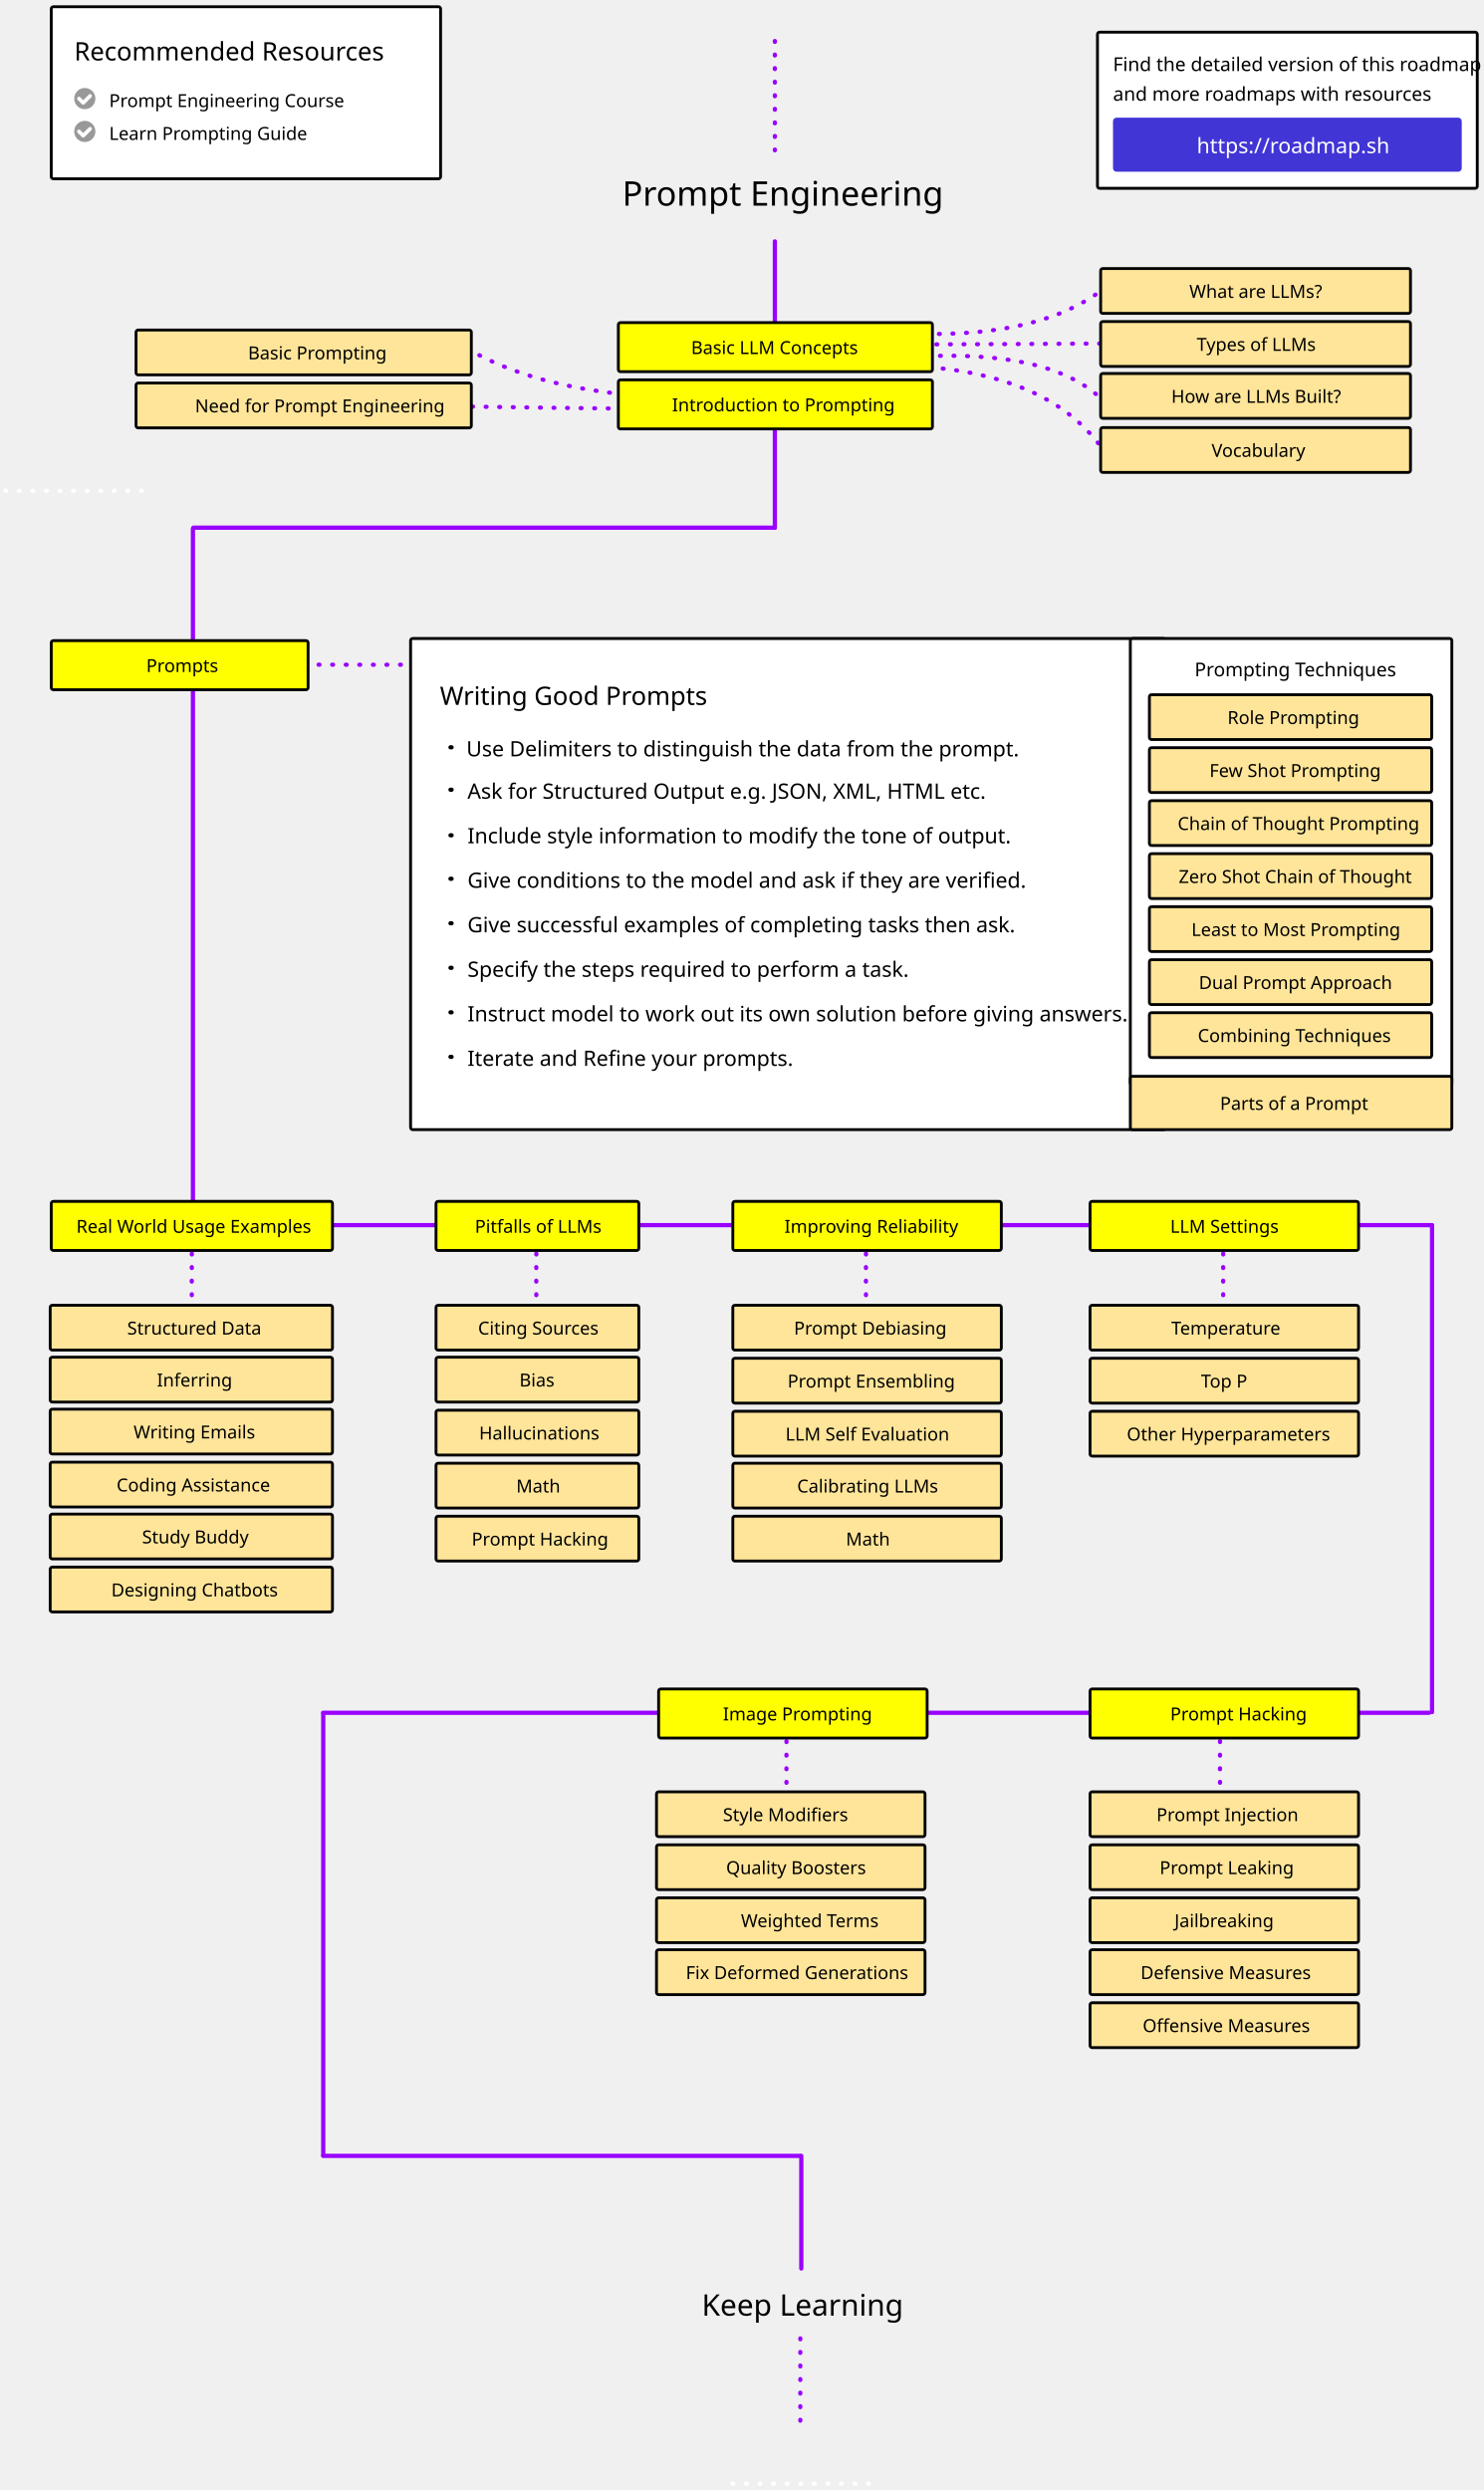
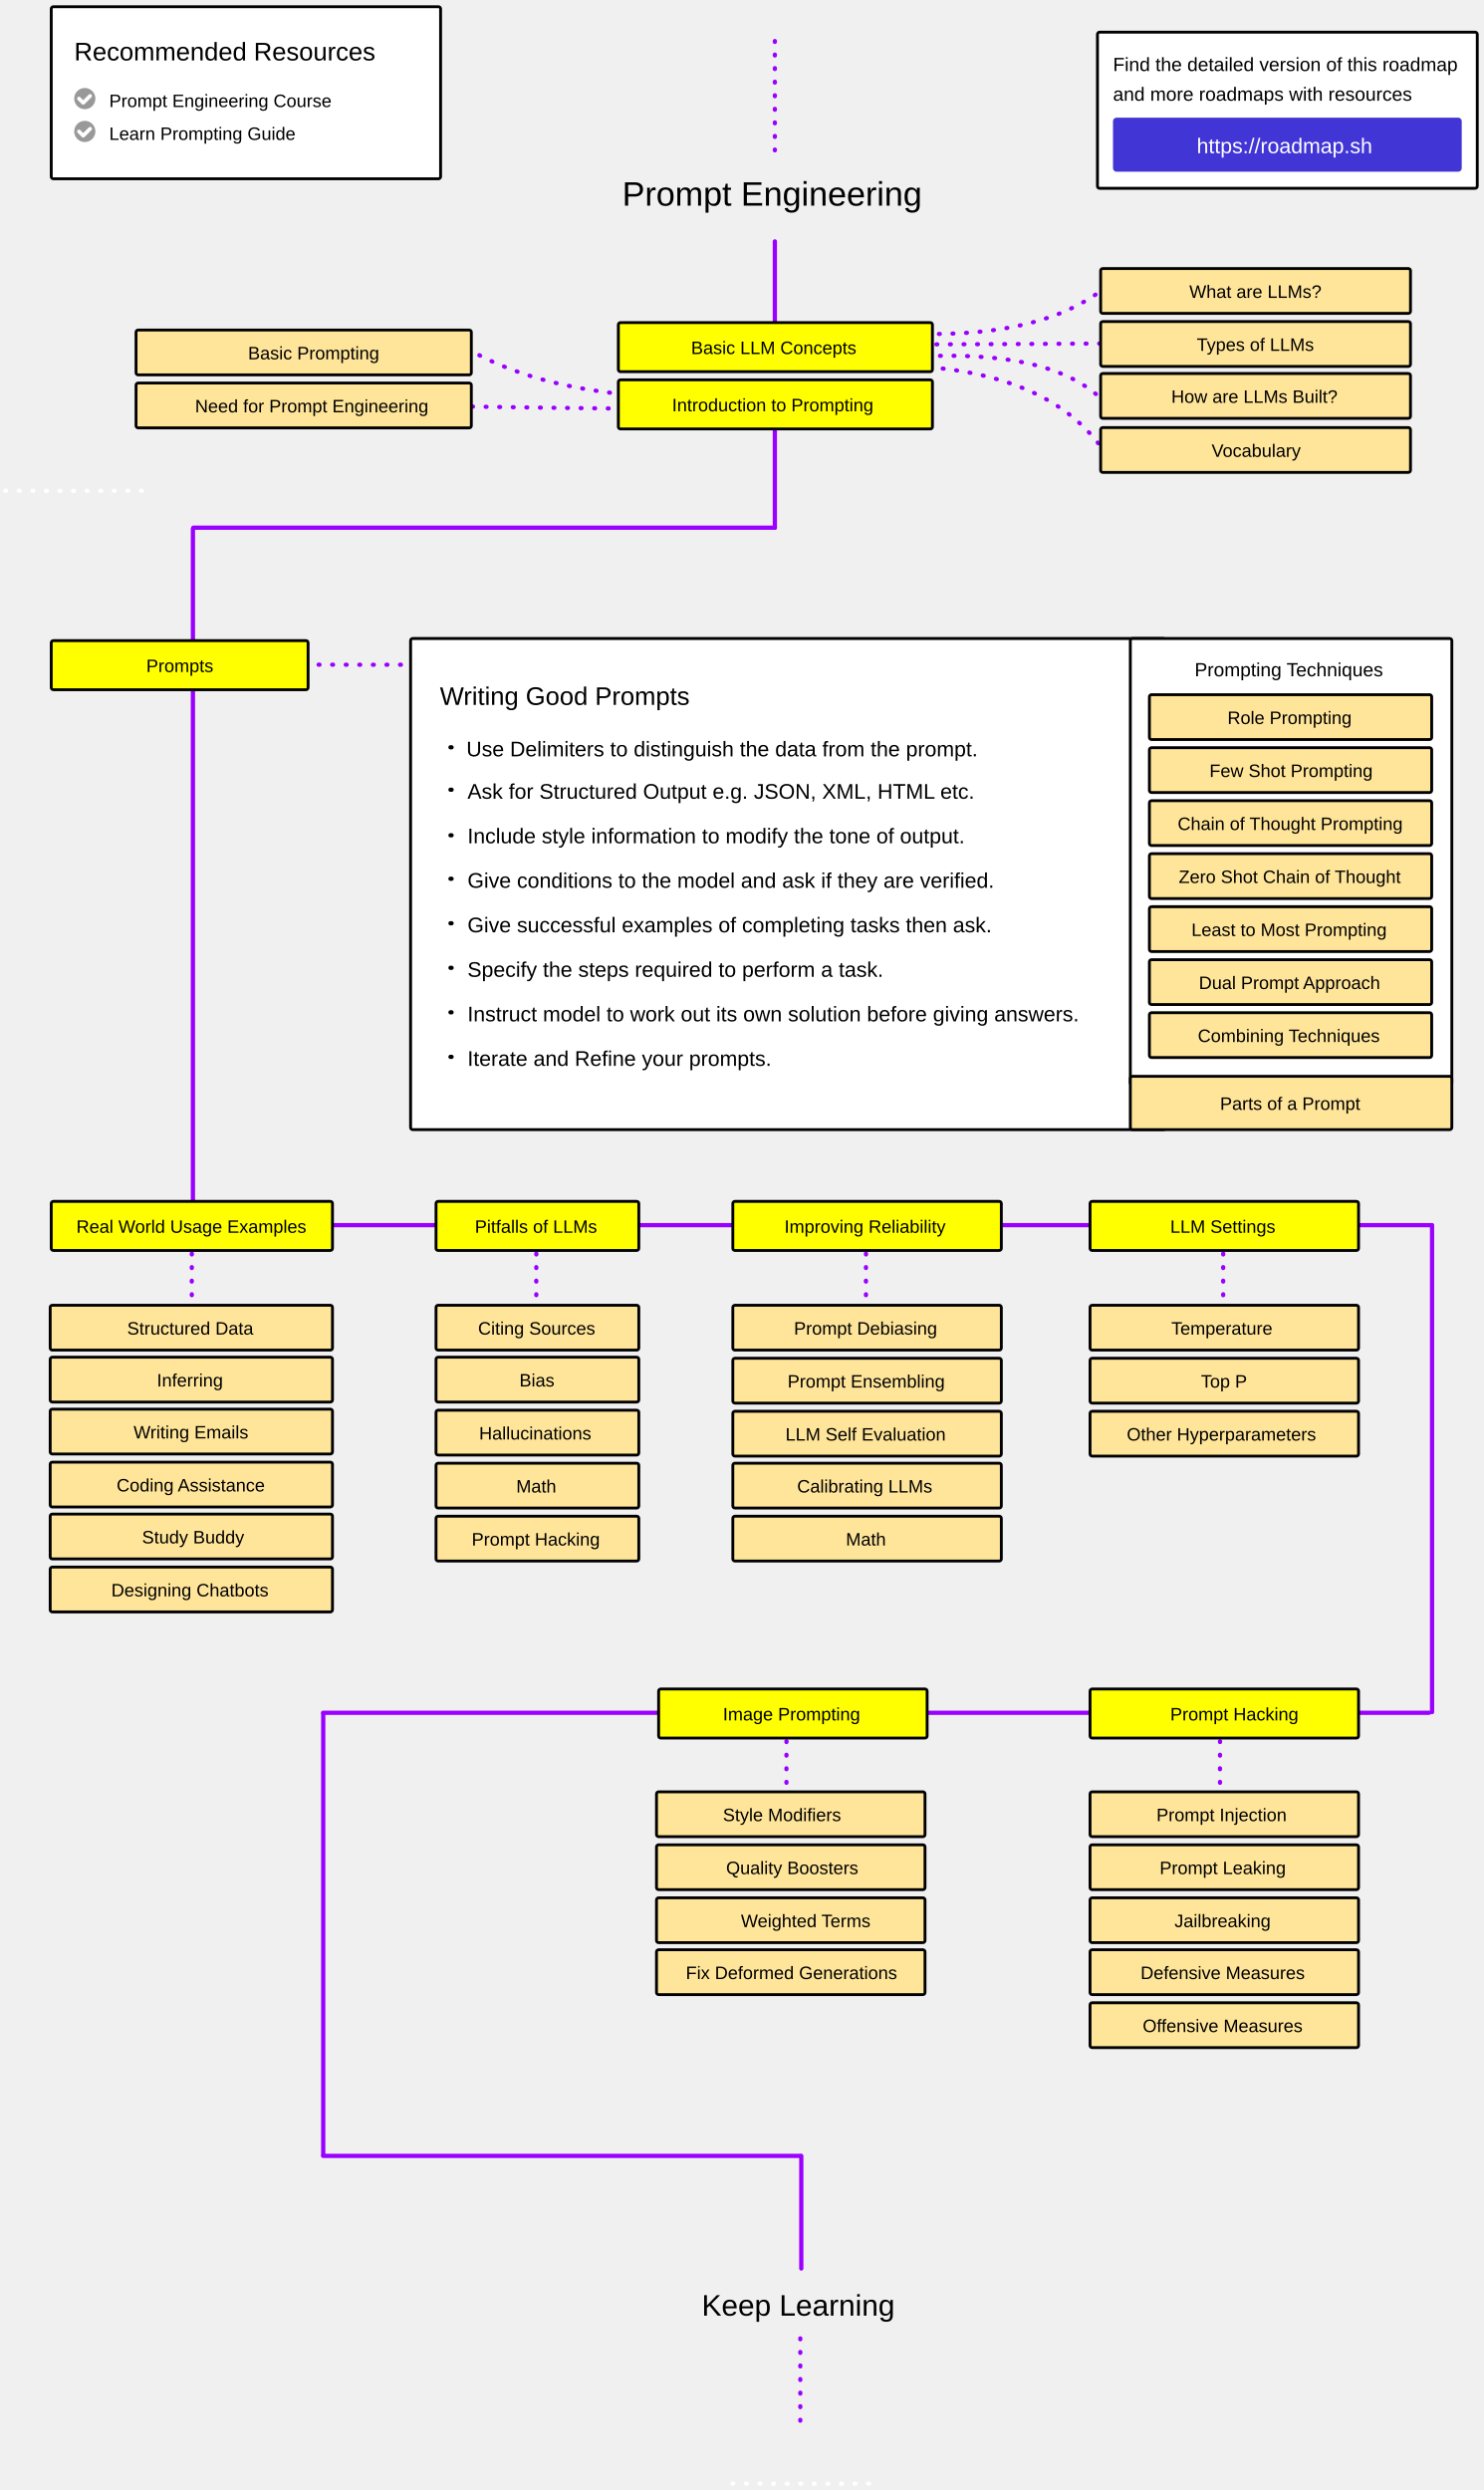
- <svg xmlns="http://www.w3.org/2000/svg" viewBox="124 200 1400 2349" style="font-family: balsamiq">
+ <svg xmlns="http://www.w3.org/2000/svg" viewBox="124 200 1400 2349" style="font-family: Arial">
  <path d="M878.788 1815.794Q653.788 1815.794 428.788 1815.794" fill="none" stroke="rgb(153,0,255)" stroke-width="4" stroke-linecap="round" stroke-linejoin="round" />
  <path d="M987.879 545.455Q1117.109 552.912 1166.667 627.273" fill="none" stroke="rgb(153,0,255)" stroke-width="4" stroke-linecap="round" stroke-linejoin="round" stroke-dasharray="0.8 12" />
  <path d="M866 1816.995Q865.841 1868.004 866 1919.091" fill="none" stroke="rgb(153,0,255)" stroke-width="4" stroke-linecap="round" stroke-linejoin="round" stroke-dasharray="0.8 12" />
  <g class="clickable-group" data-group-id="100-image-prompting:style-modifiers">
    <rect x="743.35" y="1890.35" width="253.3" height="42.3" rx="2" fill="rgb(255,229,153)" fill-opacity="1" stroke="rgb(0,0,0)" stroke-width="2.7" />
    <text x="806" y="1918" fill="rgb(0,0,0)" font-style="normal" font-weight="normal" font-size="17px">
      <tspan>Style Modifiers</tspan>
    </text>
  </g>
  <g class="clickable-group" data-group-id="101-image-prompting:quality-boosters">
    <rect x="743.35" y="1940.35" width="253.3" height="42.3" rx="2" fill="rgb(255,229,153)" fill-opacity="1" stroke="rgb(0,0,0)" stroke-width="2.7" />
    <text x="809" y="1968" fill="rgb(0,0,0)" font-style="normal" font-weight="normal" font-size="17px">
      <tspan>Quality Boosters</tspan>
    </text>
  </g>
  <g class="clickable-group" data-group-id="102-image-prompting:weighted-terms">
    <rect x="743.35" y="1990.35" width="253.3" height="42.3" rx="2" fill="rgb(255,229,153)" fill-opacity="1" stroke="rgb(0,0,0)" stroke-width="2.7" />
    <text x="823" y="2018" fill="rgb(0,0,0)" font-style="normal" font-weight="normal" font-size="17px">
      <tspan>Weighted Terms</tspan>
    </text>
  </g>
  <g class="clickable-group" data-group-id="103-image-prompting:deformed-generations">
    <rect x="743.35" y="2039.35" width="253.3" height="42.3" rx="2" fill="rgb(255,229,153)" fill-opacity="1" stroke="rgb(0,0,0)" stroke-width="2.7" />
    <text x="771" y="2067" fill="rgb(0,0,0)" font-style="normal" font-weight="normal" font-size="17px">
      <tspan>Fix Deformed Generations</tspan>
    </text>
  </g>
  <path d="M1275 1816.995Q1274.841 1868.004 1275 1919.091" fill="none" stroke="rgb(153,0,255)" stroke-width="4" stroke-linecap="round" stroke-linejoin="round" stroke-dasharray="0.8 12" />
  <path d="M630 1356.995Q629.841 1408.004 630 1459.091" fill="none" stroke="rgb(153,0,255)" stroke-width="4" stroke-linecap="round" stroke-linejoin="round" stroke-dasharray="0.8 12" />
  <path d="M1474.242 1355.794Q890.318 1355.794 306.393 1355.794" fill="none" stroke="rgb(153,0,255)" stroke-width="4" stroke-linecap="round" stroke-linejoin="round" />
  <path d="M305 1356.995Q304.834 1410.484 305 1464.054" fill="none" stroke="rgb(153,0,255)" stroke-width="4" stroke-linecap="round" stroke-linejoin="round" stroke-dasharray="0.8 12" />
  <path d="M399 827Q473.066 827.23 547.245 827" fill="none" stroke="rgb(153,0,255)" stroke-width="4" stroke-linecap="round" stroke-linejoin="round" stroke-dasharray="0.8 12" />
  <path d="M306 698.71Q306 1026.298 306 1353.885" fill="none" stroke="rgb(153,0,255)" stroke-width="4" stroke-linecap="round" stroke-linejoin="round" />
  <path d="M855 594.71Q855 646.252 855 697.794" fill="none" stroke="rgb(153,0,255)" stroke-width="4" stroke-linecap="round" stroke-linejoin="round" />
  <path d="M840 838.333Q677.915 838.013 515.667 838.333" fill="none" stroke="rgb(153,0,255)" stroke-width="4" stroke-linecap="round" stroke-linejoin="round" stroke-dasharray="0.8 12" />
  <rect x="511.35" y="802.35" width="712.3" height="463.3" rx="2" fill="rgb(255,255,255)" fill-opacity="1" stroke="rgb(0,0,0)" stroke-width="2.7" />
  <path d="M565 529Q626.629 564.978 724 573" fill="none" stroke="rgb(153,0,255)" stroke-width="4" stroke-linecap="round" stroke-linejoin="round" stroke-dasharray="0.8 12" />
  <path d="M531 583Q643.91 584.85 757 586" fill="none" stroke="rgb(153,0,255)" stroke-width="4" stroke-linecap="round" stroke-linejoin="round" stroke-dasharray="0.8 12" />
  <path d="M997 515Q1107.094 516.382 1164 473.333" fill="none" stroke="rgb(153,0,255)" stroke-width="4" stroke-linecap="round" stroke-linejoin="round" stroke-dasharray="0.8 12" />
  <path d="M998 536Q1122.299 531.202 1168 581.333" fill="none" stroke="rgb(153,0,255)" stroke-width="4" stroke-linecap="round" stroke-linejoin="round" stroke-dasharray="0.8 12" />
  <path d="M969 525Q1071.949 524.704 1175 524" fill="none" stroke="rgb(153,0,255)" stroke-width="4" stroke-linecap="round" stroke-linejoin="round" stroke-dasharray="0.8 12" />
  <text x="711" y="394" fill="rgb(0,0,0)" font-style="normal" font-weight="normal" font-size="32px">
    <tspan>Prompt Engineering</tspan>
  </text>
  <path d="M855 238.71Q855 290.252 855 341.794" fill="none" stroke="rgb(153,0,255)" stroke-width="4" stroke-linecap="round" stroke-linejoin="round" stroke-dasharray="0.8 12" />
  <rect x="1159.35" y="230.35" width="358.3" height="147.3" rx="2" fill="rgb(255,255,255)" fill-opacity="1" stroke="rgb(0,0,0)" stroke-width="2.7" />
  <text x="1174" y="267" fill="rgb(0,0,0)" font-style="normal" font-weight="normal" font-size="18px">
    <tspan>Find the detailed version of this roadmap</tspan>
  </text>
  <text x="1174" y="295" fill="rgb(0,0,0)" font-style="normal" font-weight="normal" font-size="18px">
    <tspan>and more roadmaps with resources</tspan>
  </text>
  <g class="clickable-group" data-group-id="ext_link:roadmap.sh">
    <rect x="1175.35" y="312.35" width="326.3" height="48.3" rx="2" fill="rgb(65,53,214)" fill-opacity="1" stroke="rgb(65,53,214)" stroke-width="2.7" />
    <text x="1253" y="344.5" fill="rgb(255,255,255)" font-style="normal" font-weight="normal" font-size="20px">
      <tspan>https://roadmap.sh</tspan>
    </text>
  </g>
  <path d="M855 427.71Q855 479.252 855 530.794" fill="none" stroke="rgb(153,0,255)" stroke-width="4" stroke-linecap="round" stroke-linejoin="round" />
  <rect x="172.35" y="206.35" width="367.3" height="162.3" rx="2" fill="rgb(255,255,255)" fill-opacity="1" stroke="rgb(0,0,0)" stroke-width="2.7" />
  <g class="clickable-group" data-group-id="ext_link:www.deeplearning.ai/short-courses/chatgpt-prompt-engineering-for-developers/">
    <text x="227" y="301" fill="rgb(0,0,0)" font-style="normal" font-weight="normal" font-size="17px">
      <tspan>Prompt Engineering Course</tspan>
    </text>
    <g>
      <circle cx="204" cy="293" r="10" fill="rgb(255,255,255)" />
      <circle cx="204" cy="293" r="10" fill="rgb(153,153,153)" />
      <path d="M198.5 293L202.5 297 209 290.5" fill="none" stroke="#fff" stroke-width="3.5" stroke-linecap="round" stroke-linejoin="round" />
    </g>
  </g>
  <g class="clickable-group" data-group-id="ext_link:learnprompting.org/docs/intro">
    <text x="227" y="332" fill="rgb(0,0,0)" font-style="normal" font-weight="normal" font-size="17px">
      <tspan>Learn Prompting Guide</tspan>
    </text>
    <g>
      <circle cx="204" cy="324" r="10" fill="rgb(255,255,255)" />
      <circle cx="204" cy="324" r="10" fill="rgb(153,153,153)" />
      <path d="M198.5 324L202.5 328 209 321.5" fill="none" stroke="#fff" stroke-width="3.5" stroke-linecap="round" stroke-linejoin="round" />
    </g>
  </g>
  <text x="194" y="257" fill="rgb(0,0,0)" font-style="normal" font-weight="normal" font-size="24px">
    <tspan>Recommended Resources</tspan>
  </text>
  <g class="clickable-group" data-group-id="100-basic-llm">
    <rect x="707.35" y="504.35" width="296.3" height="46.3" rx="2" fill="rgb(255,255,0)" fill-opacity="1" stroke="rgb(0,0,0)" stroke-width="2.7" />
    <text x="776" y="534" fill="rgb(0,0,0)" font-style="normal" font-weight="normal" font-size="17px">
      <tspan>Basic LLM Concepts</tspan>
    </text>
  </g>
  <g class="clickable-group" data-group-id="100-basic-llm:what-are-llms">
    <rect x="1162.35" y="453.35" width="292.3" height="42.3" rx="2" fill="rgb(255,229,153)" fill-opacity="1" stroke="rgb(0,0,0)" stroke-width="2.7" />
    <text x="1246" y="481" fill="rgb(0,0,0)" font-style="normal" font-weight="normal" font-size="17px">
      <tspan>What are LLMs?</tspan>
    </text>
  </g>
  <g class="clickable-group" data-group-id="101-basic-llm:llm-types">
    <rect x="1162.35" y="503.35" width="292.3" height="42.3" rx="2" fill="rgb(255,229,153)" fill-opacity="1" stroke="rgb(0,0,0)" stroke-width="2.7" />
    <text x="1253" y="531" fill="rgb(0,0,0)" font-style="normal" font-weight="normal" font-size="17px">
      <tspan>Types of LLMs</tspan>
    </text>
  </g>
  <g class="clickable-group" data-group-id="102-basic-llm:how-llms-built">
    <rect x="1162.35" y="552.35" width="292.3" height="42.3" rx="2" fill="rgb(255,229,153)" fill-opacity="1" stroke="rgb(0,0,0)" stroke-width="2.7" />
    <text x="1229" y="580" fill="rgb(0,0,0)" font-style="normal" font-weight="normal" font-size="17px">
      <tspan>How are LLMs Built?</tspan>
    </text>
  </g>
  <g class="clickable-group" data-group-id="101-prompting-introduction">
    <rect x="707.35" y="558.35" width="296.3" height="46.3" rx="2" fill="rgb(255,255,0)" fill-opacity="1" stroke="rgb(0,0,0)" stroke-width="2.7" />
    <text x="758" y="588" fill="rgb(0,0,0)" font-style="normal" font-weight="normal" font-size="17px">
      <tspan>Introduction to Prompting</tspan>
    </text>
  </g>
  <g class="clickable-group" data-group-id="101-prompting-introduction:need-for-prompting">
    <rect x="252.35" y="561.35" width="316.3" height="42.3" rx="2" fill="rgb(255,229,153)" fill-opacity="1" stroke="rgb(0,0,0)" stroke-width="2.7" />
    <text x="308" y="589" fill="rgb(0,0,0)" font-style="normal" font-weight="normal" font-size="17px">
      <tspan>Need for Prompt Engineering</tspan>
    </text>
  </g>
  <g class="clickable-group" data-group-id="100-prompting-introduction:basic-prompting">
    <rect x="252.35" y="511.35" width="316.3" height="42.3" rx="2" fill="rgb(255,229,153)" fill-opacity="1" stroke="rgb(0,0,0)" stroke-width="2.7" />
    <text x="358" y="539" fill="rgb(0,0,0)" font-style="normal" font-weight="normal" font-size="17px">
      <tspan>Basic Prompting</tspan>
    </text>
  </g>
  <g class="clickable-group" data-group-id="102-prompts">
    <rect x="172.35" y="804.35" width="242.3" height="46.3" rx="2" fill="rgb(255,255,0)" fill-opacity="1" stroke="rgb(0,0,0)" stroke-width="2.7" />
    <text x="262" y="834" fill="rgb(0,0,0)" font-style="normal" font-weight="normal" font-size="17px">
      <tspan>Prompts</tspan>
    </text>
  </g>
  <g class="clickable-group" data-group-id="100-prompts:good-prompts:use-delimiters">
    <text x="564" y="913.5" fill="rgb(0,0,0)" font-style="normal" font-weight="normal" font-size="20px">
      <tspan>Use Delimiters to distinguish the data from the prompt.</tspan>
    </text>
  </g>
  <g class="clickable-group" data-group-id="101-prompts:good-prompts:structured-data">
    <text x="565" y="953.5" fill="rgb(0,0,0)" font-style="normal" font-weight="normal" font-size="20px">
      <tspan>Ask for Structured Output e.g. JSON, XML, HTML etc.</tspan>
    </text>
  </g>
  <g class="clickable-group" data-group-id="102-prompts:good-prompts:style-information">
    <text x="565" y="995.5" fill="rgb(0,0,0)" font-style="normal" font-weight="normal" font-size="20px">
      <tspan>Include style information to modify the tone of output.</tspan>
    </text>
  </g>
  <g class="clickable-group" data-group-id="103-prompts:good-prompts:give-conditions">
    <text x="565" y="1037.5" fill="rgb(0,0,0)" font-style="normal" font-weight="normal" font-size="20px">
      <tspan>Give conditions to the model and ask if they are verified.</tspan>
    </text>
  </g>
  <g class="clickable-group" data-group-id="104-prompts:good-prompts:give-examples">
    <text x="565" y="1079.5" fill="rgb(0,0,0)" font-style="normal" font-weight="normal" font-size="20px">
      <tspan>Give successful examples of completing tasks then ask.</tspan>
    </text>
  </g>
  <g class="clickable-group" data-group-id="105-prompts:good-prompts:include-steps">
    <text x="565" y="1121.5" fill="rgb(0,0,0)" font-style="normal" font-weight="normal" font-size="20px">
      <tspan>Specify the steps required to perform a task.</tspan>
    </text>
  </g>
  <g class="clickable-group" data-group-id="106-prompts:good-prompts:workout-solution">
    <text x="565" y="1163.5" fill="rgb(0,0,0)" font-style="normal" font-weight="normal" font-size="20px">
      <tspan>Instruct model to work out its own solution before giving answers. </tspan>
    </text>
  </g>
  <g class="clickable-group" data-group-id="107-prompts:good-prompts:iterate-refine">
    <text x="565" y="1205.5" fill="rgb(0,0,0)" font-style="normal" font-weight="normal" font-size="20px">
      <tspan>Iterate and Refine your prompts.</tspan>
    </text>
  </g>
  <text x="539" y="865" fill="rgb(0,0,0)" font-style="normal" font-weight="normal" font-size="24px">
    <tspan>Writing Good Prompts</tspan>
  </text>
  <rect x="1190.35" y="802.35" width="303.3" height="421.3" rx="2" fill="rgb(255,255,255)" fill-opacity="1" stroke="rgb(0,0,0)" stroke-width="2.7" />
  <g class="clickable-group" data-group-id="100-prompts:prompting-techniques:role-prompting">
    <rect x="1208.35" y="855.35" width="266.3" height="42.3" rx="2" fill="rgb(255,229,153)" fill-opacity="1" stroke="rgb(0,0,0)" stroke-width="2.7" />
    <text x="1282" y="883" fill="rgb(0,0,0)" font-style="normal" font-weight="normal" font-size="17px">
      <tspan>Role Prompting</tspan>
    </text>
  </g>
  <g class="clickable-group" data-group-id="101-prompts:prompting-techniques:few-shot-prompting">
    <rect x="1208.35" y="905.35" width="266.3" height="42.3" rx="2" fill="rgb(255,229,153)" fill-opacity="1" stroke="rgb(0,0,0)" stroke-width="2.7" />
    <text x="1265" y="933" fill="rgb(0,0,0)" font-style="normal" font-weight="normal" font-size="17px">
      <tspan>Few Shot Prompting</tspan>
    </text>
  </g>
  <g class="clickable-group" data-group-id="102-prompts:prompting-techniques:chain-of-thought">
    <rect x="1208.35" y="955.35" width="266.3" height="42.3" rx="2" fill="rgb(255,229,153)" fill-opacity="1" stroke="rgb(0,0,0)" stroke-width="2.7" />
    <text x="1235" y="983" fill="rgb(0,0,0)" font-style="normal" font-weight="normal" font-size="17px">
      <tspan>Chain of Thought Prompting</tspan>
    </text>
  </g>
  <g class="clickable-group" data-group-id="103-prompts:prompting-techniques:zeroshot-chain-of-thought">
    <rect x="1208.35" y="1005.35" width="266.3" height="42.3" rx="2" fill="rgb(255,229,153)" fill-opacity="1" stroke="rgb(0,0,0)" stroke-width="2.7" />
    <text x="1236" y="1033" fill="rgb(0,0,0)" font-style="normal" font-weight="normal" font-size="17px">
      <tspan>Zero Shot Chain of Thought</tspan>
    </text>
  </g>
  <g class="clickable-group" data-group-id="104-prompts:prompting-techniques:least-to-most">
    <rect x="1208.35" y="1055.35" width="266.3" height="42.3" rx="2" fill="rgb(255,229,153)" fill-opacity="1" stroke="rgb(0,0,0)" stroke-width="2.7" />
    <text x="1248" y="1083" fill="rgb(0,0,0)" font-style="normal" font-weight="normal" font-size="17px">
      <tspan>Least to Most Prompting</tspan>
    </text>
  </g>
  <g class="clickable-group" data-group-id="105-prompts:prompting-techniques:dual-prompt">
    <rect x="1208.35" y="1105.35" width="266.3" height="42.3" rx="2" fill="rgb(255,229,153)" fill-opacity="1" stroke="rgb(0,0,0)" stroke-width="2.7" />
    <text x="1255" y="1133" fill="rgb(0,0,0)" font-style="normal" font-weight="normal" font-size="17px">
      <tspan>Dual Prompt Approach</tspan>
    </text>
  </g>
  <g class="clickable-group" data-group-id="106-prompts:prompting-techniques:combining-techniques">
    <rect x="1208.35" y="1155.35" width="266.3" height="42.3" rx="2" fill="rgb(255,229,153)" fill-opacity="1" stroke="rgb(0,0,0)" stroke-width="2.7" />
    <text x="1254" y="1183" fill="rgb(0,0,0)" font-style="normal" font-weight="normal" font-size="17px">
      <tspan>Combining Techniques</tspan>
    </text>
  </g>
  <text x="1251" y="838" fill="rgb(0,0,0)" font-style="normal" font-weight="normal" font-size="18px">
    <tspan>Prompting Techniques</tspan>
  </text>
  <g class="clickable-group" data-group-id="101-prompts:parts-of-a-prompt">
    <rect x="1190.35" y="1215.35" width="303.3" height="50.3" rx="2" fill="rgb(255,229,153)" fill-opacity="1" stroke="rgb(0,0,0)" stroke-width="2.7" />
    <text x="1275" y="1247" fill="rgb(0,0,0)" font-style="normal" font-weight="normal" font-size="17px">
      <tspan>Parts of a Prompt</tspan>
    </text>
  </g>
  <path d="M855.041 697.794Q580.717 697.794 306.393 697.794" fill="none" stroke="rgb(153,0,255)" stroke-width="4" stroke-linecap="round" stroke-linejoin="round" />
  <g class="clickable-group" data-group-id="103-real-world">
    <rect x="172.35" y="1333.35" width="265.3" height="46.3" rx="2" fill="rgb(255,255,0)" fill-opacity="1" stroke="rgb(0,0,0)" stroke-width="2.7" />
    <text x="196" y="1363" fill="rgb(0,0,0)" font-style="normal" font-weight="normal" font-size="17px">
      <tspan>Real World Usage Examples</tspan>
    </text>
  </g>
  <g class="clickable-group" data-group-id="100-real-world:structured-data">
    <rect x="171.35" y="1431.35" width="266.3" height="42.3" rx="2" fill="rgb(255,229,153)" fill-opacity="1" stroke="rgb(0,0,0)" stroke-width="2.7" />
    <text x="244" y="1459" fill="rgb(0,0,0)" font-style="normal" font-weight="normal" font-size="17px">
      <tspan>Structured Data</tspan>
    </text>
  </g>
  <g class="clickable-group" data-group-id="101-real-world:inferring">
    <rect x="171.35" y="1480.35" width="266.3" height="42.3" rx="2" fill="rgb(255,229,153)" fill-opacity="1" stroke="rgb(0,0,0)" stroke-width="2.7" />
    <text x="272" y="1508" fill="rgb(0,0,0)" font-style="normal" font-weight="normal" font-size="17px">
      <tspan>Inferring</tspan>
    </text>
  </g>
  <g class="clickable-group" data-group-id="102-real-world:writing-emails">
    <rect x="171.35" y="1529.35" width="266.3" height="42.3" rx="2" fill="rgb(255,229,153)" fill-opacity="1" stroke="rgb(0,0,0)" stroke-width="2.7" />
    <text x="250" y="1557" fill="rgb(0,0,0)" font-style="normal" font-weight="normal" font-size="17px">
      <tspan>Writing Emails</tspan>
    </text>
  </g>
  <g class="clickable-group" data-group-id="103-real-world:coding-assistance">
    <rect x="171.35" y="1579.35" width="266.3" height="42.3" rx="2" fill="rgb(255,229,153)" fill-opacity="1" stroke="rgb(0,0,0)" stroke-width="2.7" />
    <text x="234" y="1607" fill="rgb(0,0,0)" font-style="normal" font-weight="normal" font-size="17px">
      <tspan>Coding Assistance</tspan>
    </text>
  </g>
  <g class="clickable-group" data-group-id="104-real-world:study-buddy">
    <rect x="171.35" y="1628.35" width="266.3" height="42.3" rx="2" fill="rgb(255,229,153)" fill-opacity="1" stroke="rgb(0,0,0)" stroke-width="2.7" />
    <text x="258" y="1656" fill="rgb(0,0,0)" font-style="normal" font-weight="normal" font-size="17px">
      <tspan>Study Buddy</tspan>
    </text>
  </g>
  <g class="clickable-group" data-group-id="105-real-world:designing-chatbots">
    <rect x="171.35" y="1678.35" width="266.3" height="42.3" rx="2" fill="rgb(255,229,153)" fill-opacity="1" stroke="rgb(0,0,0)" stroke-width="2.7" />
    <text x="229" y="1706" fill="rgb(0,0,0)" font-style="normal" font-weight="normal" font-size="17px">
      <tspan>Designing Chatbots</tspan>
    </text>
  </g>
  <g class="clickable-group" data-group-id="104-llm-pitfalls">
    <rect x="535.35" y="1333.35" width="191.3" height="46.3" rx="2" fill="rgb(255,255,0)" fill-opacity="1" stroke="rgb(0,0,0)" stroke-width="2.7" />
    <text x="572" y="1363" fill="rgb(0,0,0)" font-style="normal" font-weight="normal" font-size="17px">
      <tspan>Pitfalls of LLMs</tspan>
    </text>
  </g>
  <g class="clickable-group" data-group-id="100-llm-pitfalls:citing-sources">
    <rect x="535.35" y="1431.35" width="191.3" height="42.3" rx="2" fill="rgb(255,229,153)" fill-opacity="1" stroke="rgb(0,0,0)" stroke-width="2.7" />
    <text x="575" y="1459" fill="rgb(0,0,0)" font-style="normal" font-weight="normal" font-size="17px">
      <tspan>Citing Sources</tspan>
    </text>
  </g>
  <g class="clickable-group" data-group-id="101-llm-pitfalls:bias">
    <rect x="535.35" y="1480.35" width="191.3" height="42.3" rx="2" fill="rgb(255,229,153)" fill-opacity="1" stroke="rgb(0,0,0)" stroke-width="2.7" />
    <text x="614" y="1508" fill="rgb(0,0,0)" font-style="normal" font-weight="normal" font-size="17px">
      <tspan>Bias</tspan>
    </text>
  </g>
  <g class="clickable-group" data-group-id="102-llm-pitfalls:hallucinations">
    <rect x="535.35" y="1530.35" width="191.3" height="42.3" rx="2" fill="rgb(255,229,153)" fill-opacity="1" stroke="rgb(0,0,0)" stroke-width="2.7" />
    <text x="576" y="1558" fill="rgb(0,0,0)" font-style="normal" font-weight="normal" font-size="17px">
      <tspan>Hallucinations</tspan>
    </text>
  </g>
  <g class="clickable-group" data-group-id="103-llm-pitfalls:math">
    <rect x="535.35" y="1580.35" width="191.3" height="42.3" rx="2" fill="rgb(255,229,153)" fill-opacity="1" stroke="rgb(0,0,0)" stroke-width="2.7" />
    <text x="611" y="1608" fill="rgb(0,0,0)" font-style="normal" font-weight="normal" font-size="17px">
      <tspan>Math</tspan>
    </text>
  </g>
  <g class="clickable-group" data-group-id="104-llm-pitfalls:prompt-hacking">
    <rect x="535.35" y="1630.35" width="191.3" height="42.3" rx="2" fill="rgb(255,229,153)" fill-opacity="1" stroke="rgb(0,0,0)" stroke-width="2.7" />
    <text x="569" y="1658" fill="rgb(0,0,0)" font-style="normal" font-weight="normal" font-size="17px">
      <tspan>Prompt Hacking</tspan>
    </text>
  </g>
  <path d="M941 1356.995Q940.841 1408.004 941 1459.091" fill="none" stroke="rgb(153,0,255)" stroke-width="4" stroke-linecap="round" stroke-linejoin="round" stroke-dasharray="0.8 12" />
  <g class="clickable-group" data-group-id="105-reliability">
    <rect x="815.35" y="1333.35" width="253.3" height="46.3" rx="2" fill="rgb(255,255,0)" fill-opacity="1" stroke="rgb(0,0,0)" stroke-width="2.7" />
    <text x="864" y="1363" fill="rgb(0,0,0)" font-style="normal" font-weight="normal" font-size="17px">
      <tspan>Improving Reliability</tspan>
    </text>
  </g>
  <g class="clickable-group" data-group-id="100-reliability:debiasing">
    <rect x="815.35" y="1431.35" width="253.3" height="42.3" rx="2" fill="rgb(255,229,153)" fill-opacity="1" stroke="rgb(0,0,0)" stroke-width="2.7" />
    <text x="873" y="1459" fill="rgb(0,0,0)" font-style="normal" font-weight="normal" font-size="17px">
      <tspan>Prompt Debiasing</tspan>
    </text>
  </g>
  <g class="clickable-group" data-group-id="101-reliability:ensembling">
    <rect x="815.35" y="1481.35" width="253.3" height="42.3" rx="2" fill="rgb(255,229,153)" fill-opacity="1" stroke="rgb(0,0,0)" stroke-width="2.7" />
    <text x="867" y="1509" fill="rgb(0,0,0)" font-style="normal" font-weight="normal" font-size="17px">
      <tspan>Prompt Ensembling</tspan>
    </text>
  </g>
  <g class="clickable-group" data-group-id="102-reliability:self-evaluation">
    <rect x="815.35" y="1531.35" width="253.3" height="42.3" rx="2" fill="rgb(255,229,153)" fill-opacity="1" stroke="rgb(0,0,0)" stroke-width="2.7" />
    <text x="865" y="1559" fill="rgb(0,0,0)" font-style="normal" font-weight="normal" font-size="17px">
      <tspan>LLM Self Evaluation</tspan>
    </text>
  </g>
  <g class="clickable-group" data-group-id="103-reliability:calibrating-llms">
    <rect x="815.35" y="1580.35" width="253.3" height="42.3" rx="2" fill="rgb(255,229,153)" fill-opacity="1" stroke="rgb(0,0,0)" stroke-width="2.7" />
    <text x="876" y="1608" fill="rgb(0,0,0)" font-style="normal" font-weight="normal" font-size="17px">
      <tspan>Calibrating LLMs</tspan>
    </text>
  </g>
  <g class="clickable-group" data-group-id="104-reliability:math">
    <rect x="815.35" y="1630.35" width="253.3" height="42.3" rx="2" fill="rgb(255,229,153)" fill-opacity="1" stroke="rgb(0,0,0)" stroke-width="2.7" />
    <text x="922" y="1658" fill="rgb(0,0,0)" font-style="normal" font-weight="normal" font-size="17px">
      <tspan>Math</tspan>
    </text>
  </g>
  <path d="M1278 1356.995Q1277.841 1408.004 1278 1459.091" fill="none" stroke="rgb(153,0,255)" stroke-width="4" stroke-linecap="round" stroke-linejoin="round" stroke-dasharray="0.8 12" />
  <g class="clickable-group" data-group-id="106-llm-settings">
    <rect x="1152.35" y="1333.35" width="253.3" height="46.3" rx="2" fill="rgb(255,255,0)" fill-opacity="1" stroke="rgb(0,0,0)" stroke-width="2.7" />
    <text x="1228" y="1363" fill="rgb(0,0,0)" font-style="normal" font-weight="normal" font-size="17px">
      <tspan>LLM Settings</tspan>
    </text>
  </g>
  <g class="clickable-group" data-group-id="100-llm-settings:temperature">
    <rect x="1152.35" y="1431.35" width="253.3" height="42.3" rx="2" fill="rgb(255,229,153)" fill-opacity="1" stroke="rgb(0,0,0)" stroke-width="2.7" />
    <text x="1229" y="1459" fill="rgb(0,0,0)" font-style="normal" font-weight="normal" font-size="17px">
      <tspan>Temperature</tspan>
    </text>
  </g>
  <g class="clickable-group" data-group-id="101-llm-settings:top-p">
    <rect x="1152.35" y="1481.35" width="253.3" height="42.3" rx="2" fill="rgb(255,229,153)" fill-opacity="1" stroke="rgb(0,0,0)" stroke-width="2.7" />
    <text x="1257" y="1509" fill="rgb(0,0,0)" font-style="normal" font-weight="normal" font-size="17px">
      <tspan>Top P</tspan>
    </text>
  </g>
  <g class="clickable-group" data-group-id="102-llm-settings:other-hyper-params">
    <rect x="1152.35" y="1531.35" width="253.3" height="42.3" rx="2" fill="rgb(255,229,153)" fill-opacity="1" stroke="rgb(0,0,0)" stroke-width="2.7" />
    <text x="1187" y="1559" fill="rgb(0,0,0)" font-style="normal" font-weight="normal" font-size="17px">
      <tspan>Other Hyperparameters</tspan>
    </text>
  </g>
  <path d="M1475 1355.71Q1475 1585.431 1475 1815.152" fill="none" stroke="rgb(153,0,255)" stroke-width="4" stroke-linecap="round" stroke-linejoin="round" />
  <path d="M1472.242 1815.794Q1208.091 1815.794 943.939 1815.794" fill="none" stroke="rgb(153,0,255)" stroke-width="4" stroke-linecap="round" stroke-linejoin="round" />
  <g class="clickable-group" data-group-id="107-prompt-hacking">
    <rect x="1152.35" y="1793.35" width="253.3" height="46.3" rx="2" fill="rgb(255,255,0)" fill-opacity="1" stroke="rgb(0,0,0)" stroke-width="2.7" />
    <text x="1228" y="1823" fill="rgb(0,0,0)" font-style="normal" font-weight="normal" font-size="17px">
      <tspan>Prompt Hacking</tspan>
    </text>
  </g>
  <g class="clickable-group" data-group-id="100-prompt-hacking:prompt-injection">
    <rect x="1152.35" y="1890.35" width="253.3" height="42.3" rx="2" fill="rgb(255,229,153)" fill-opacity="1" stroke="rgb(0,0,0)" stroke-width="2.7" />
    <text x="1215" y="1918" fill="rgb(0,0,0)" font-style="normal" font-weight="normal" font-size="17px">
      <tspan>Prompt Injection</tspan>
    </text>
  </g>
  <g class="clickable-group" data-group-id="101-prompt-hacking:prompt-leaking">
    <rect x="1152.35" y="1940.35" width="253.3" height="42.3" rx="2" fill="rgb(255,229,153)" fill-opacity="1" stroke="rgb(0,0,0)" stroke-width="2.7" />
    <text x="1218" y="1968" fill="rgb(0,0,0)" font-style="normal" font-weight="normal" font-size="17px">
      <tspan>Prompt Leaking</tspan>
    </text>
  </g>
  <g class="clickable-group" data-group-id="102-prompt-hacking:jailbreaking">
    <rect x="1152.35" y="1990.35" width="253.3" height="42.3" rx="2" fill="rgb(255,229,153)" fill-opacity="1" stroke="rgb(0,0,0)" stroke-width="2.7" />
    <text x="1232" y="2018" fill="rgb(0,0,0)" font-style="normal" font-weight="normal" font-size="17px">
      <tspan>Jailbreaking</tspan>
    </text>
  </g>
  <g class="clickable-group" data-group-id="103-prompt-hacking:defensive-measures">
    <rect x="1152.35" y="2039.35" width="253.3" height="42.3" rx="2" fill="rgb(255,229,153)" fill-opacity="1" stroke="rgb(0,0,0)" stroke-width="2.7" />
    <text x="1200" y="2067" fill="rgb(0,0,0)" font-style="normal" font-weight="normal" font-size="17px">
      <tspan>Defensive Measures</tspan>
    </text>
  </g>
  <g class="clickable-group" data-group-id="104-prompt-hacking:offensive-measures">
    <rect x="1152.35" y="2089.35" width="253.3" height="42.3" rx="2" fill="rgb(255,229,153)" fill-opacity="1" stroke="rgb(0,0,0)" stroke-width="2.7" />
    <text x="1202" y="2117" fill="rgb(0,0,0)" font-style="normal" font-weight="normal" font-size="17px">
      <tspan>Offensive Measures</tspan>
    </text>
  </g>
  <g class="clickable-group" data-group-id="103-basic-llm:llm-vocabulary">
    <rect x="1162.35" y="603.35" width="292.3" height="42.3" rx="2" fill="rgb(255,229,153)" fill-opacity="1" stroke="rgb(0,0,0)" stroke-width="2.7" />
    <text x="1267" y="631" fill="rgb(0,0,0)" font-style="normal" font-weight="normal" font-size="17px">
      <tspan>Vocabulary</tspan>
    </text>
  </g>
  <g class="clickable-group" data-group-id="108-image-prompting">
    <rect x="745.35" y="1793.35" width="253.3" height="46.3" rx="2" fill="rgb(255,255,0)" fill-opacity="1" stroke="rgb(0,0,0)" stroke-width="2.7" />
    <text x="806" y="1823" fill="rgb(0,0,0)" font-style="normal" font-weight="normal" font-size="17px">
      <tspan>Image Prompting</tspan>
    </text>
  </g>
  <path d="M428.939 2232.807Q428.939 2024.801 428.939 1816.794" fill="none" stroke="rgb(153,0,255)" stroke-width="4" stroke-linecap="round" stroke-linejoin="round" />
  <path d="M878.788 2233.794Q653.788 2233.794 428.788 2233.794" fill="none" stroke="rgb(153,0,255)" stroke-width="4" stroke-linecap="round" stroke-linejoin="round" />
  <path d="M879.939 2340.04Q879.939 2286.917 879.939 2233.794" fill="none" stroke="rgb(153,0,255)" stroke-width="4" stroke-linecap="round" stroke-linejoin="round" />
  <path d="M879 2405.995Q878.876 2445.958 879 2485.982" fill="none" stroke="rgb(153,0,255)" stroke-width="4" stroke-linecap="round" stroke-linejoin="round" stroke-dasharray="0.8 12" />
  <text x="786" y="2384.5" fill="rgb(0,0,0)" font-style="normal" font-weight="normal" font-size="28px">
    <tspan>Keep Learning</tspan>
  </text>
  <path d="M815 2542.995Q879.555 2543.196 944.208 2542.995" fill="none" stroke="rgb(255,255,255)" stroke-width="4" stroke-linecap="round" stroke-linejoin="round" stroke-dasharray="0.8 12" />
  <path d="M129 662.995Q193.555 663.196 258.208 662.995" fill="none" stroke="rgb(255,255,255)" stroke-width="4" stroke-linecap="round" stroke-linejoin="round" stroke-dasharray="0.8 12" />
  <path d="M549 905Q549.494 905.078 550 905" fill="none" stroke="rgb(0,0,0)" stroke-width="4" stroke-linecap="round" stroke-linejoin="round" />
  <path d="M549 945Q549.494 945.078 550 945" fill="none" stroke="rgb(0,0,0)" stroke-width="4" stroke-linecap="round" stroke-linejoin="round" />
  <path d="M549 988Q549.494 988.078 550 988" fill="none" stroke="rgb(0,0,0)" stroke-width="4" stroke-linecap="round" stroke-linejoin="round" />
  <path d="M549 1029Q549.494 1029.078 550 1029" fill="none" stroke="rgb(0,0,0)" stroke-width="4" stroke-linecap="round" stroke-linejoin="round" />
  <path d="M549 1071Q549.494 1071.078 550 1071" fill="none" stroke="rgb(0,0,0)" stroke-width="4" stroke-linecap="round" stroke-linejoin="round" />
  <path d="M549 1113Q549.494 1113.078 550 1113" fill="none" stroke="rgb(0,0,0)" stroke-width="4" stroke-linecap="round" stroke-linejoin="round" />
  <path d="M549 1155Q549.494 1155.078 550 1155" fill="none" stroke="rgb(0,0,0)" stroke-width="4" stroke-linecap="round" stroke-linejoin="round" />
  <path d="M549 1197Q549.494 1197.078 550 1197" fill="none" stroke="rgb(0,0,0)" stroke-width="4" stroke-linecap="round" stroke-linejoin="round" />
</svg>
